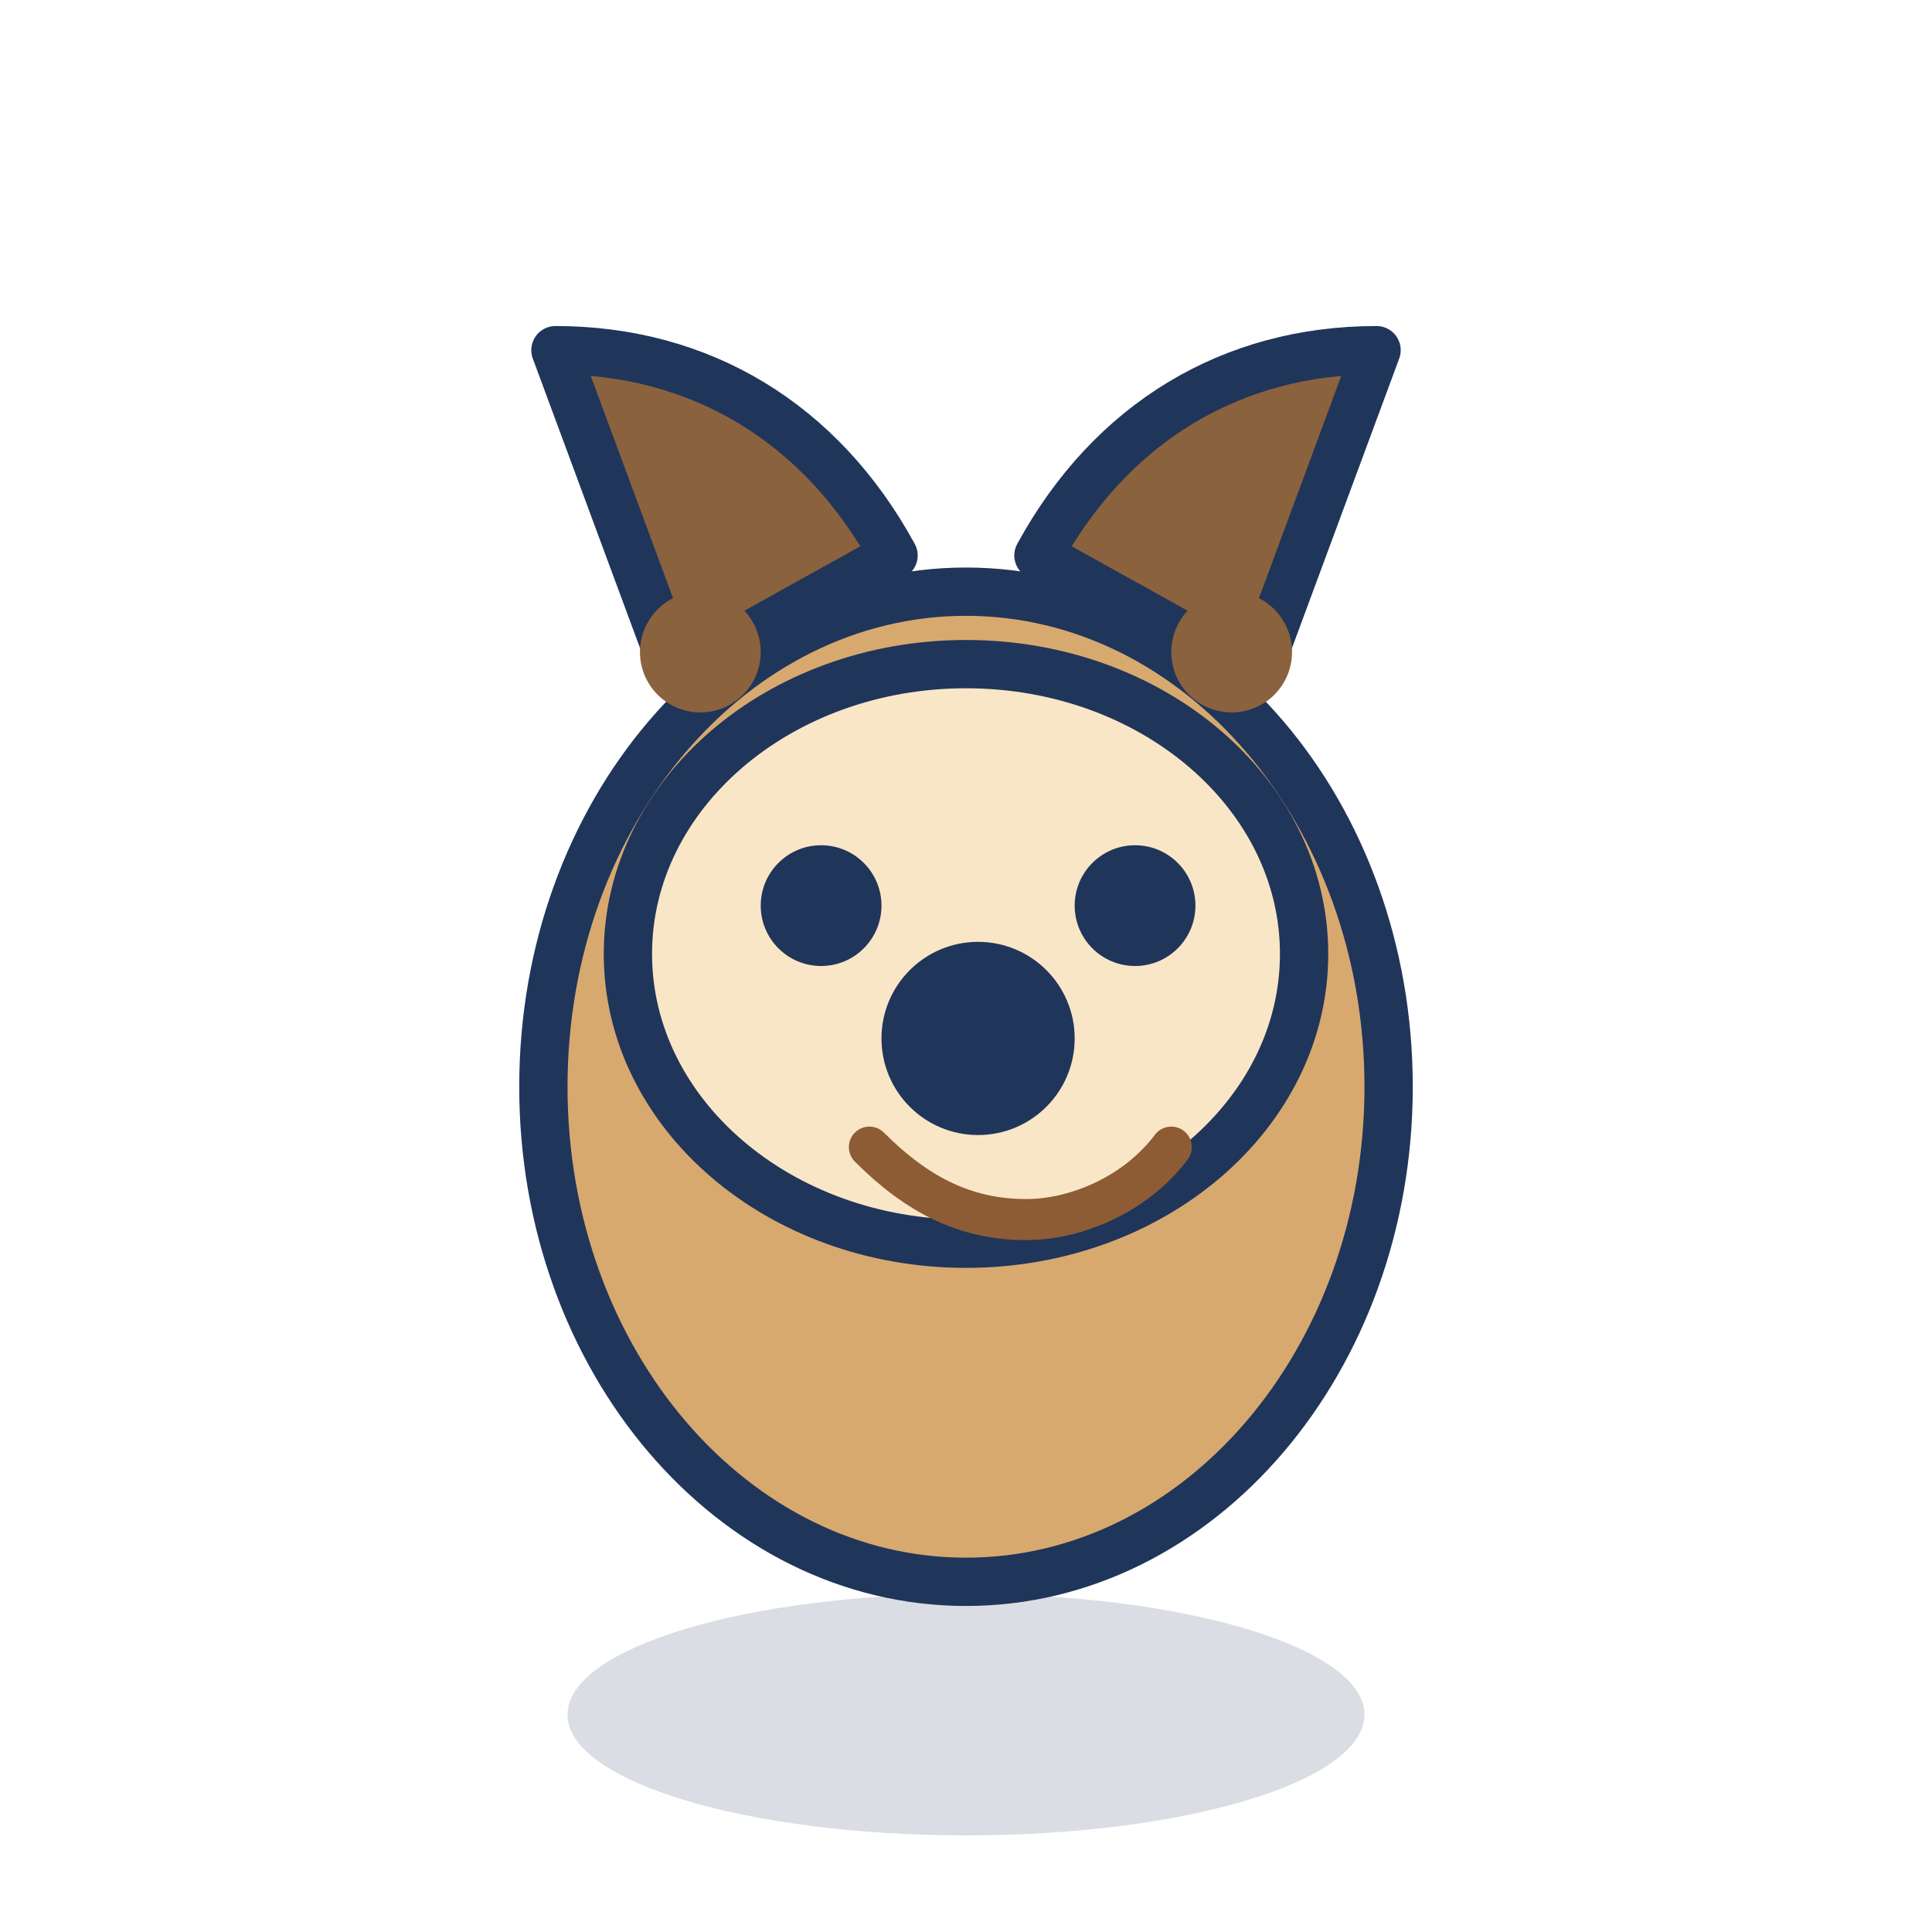
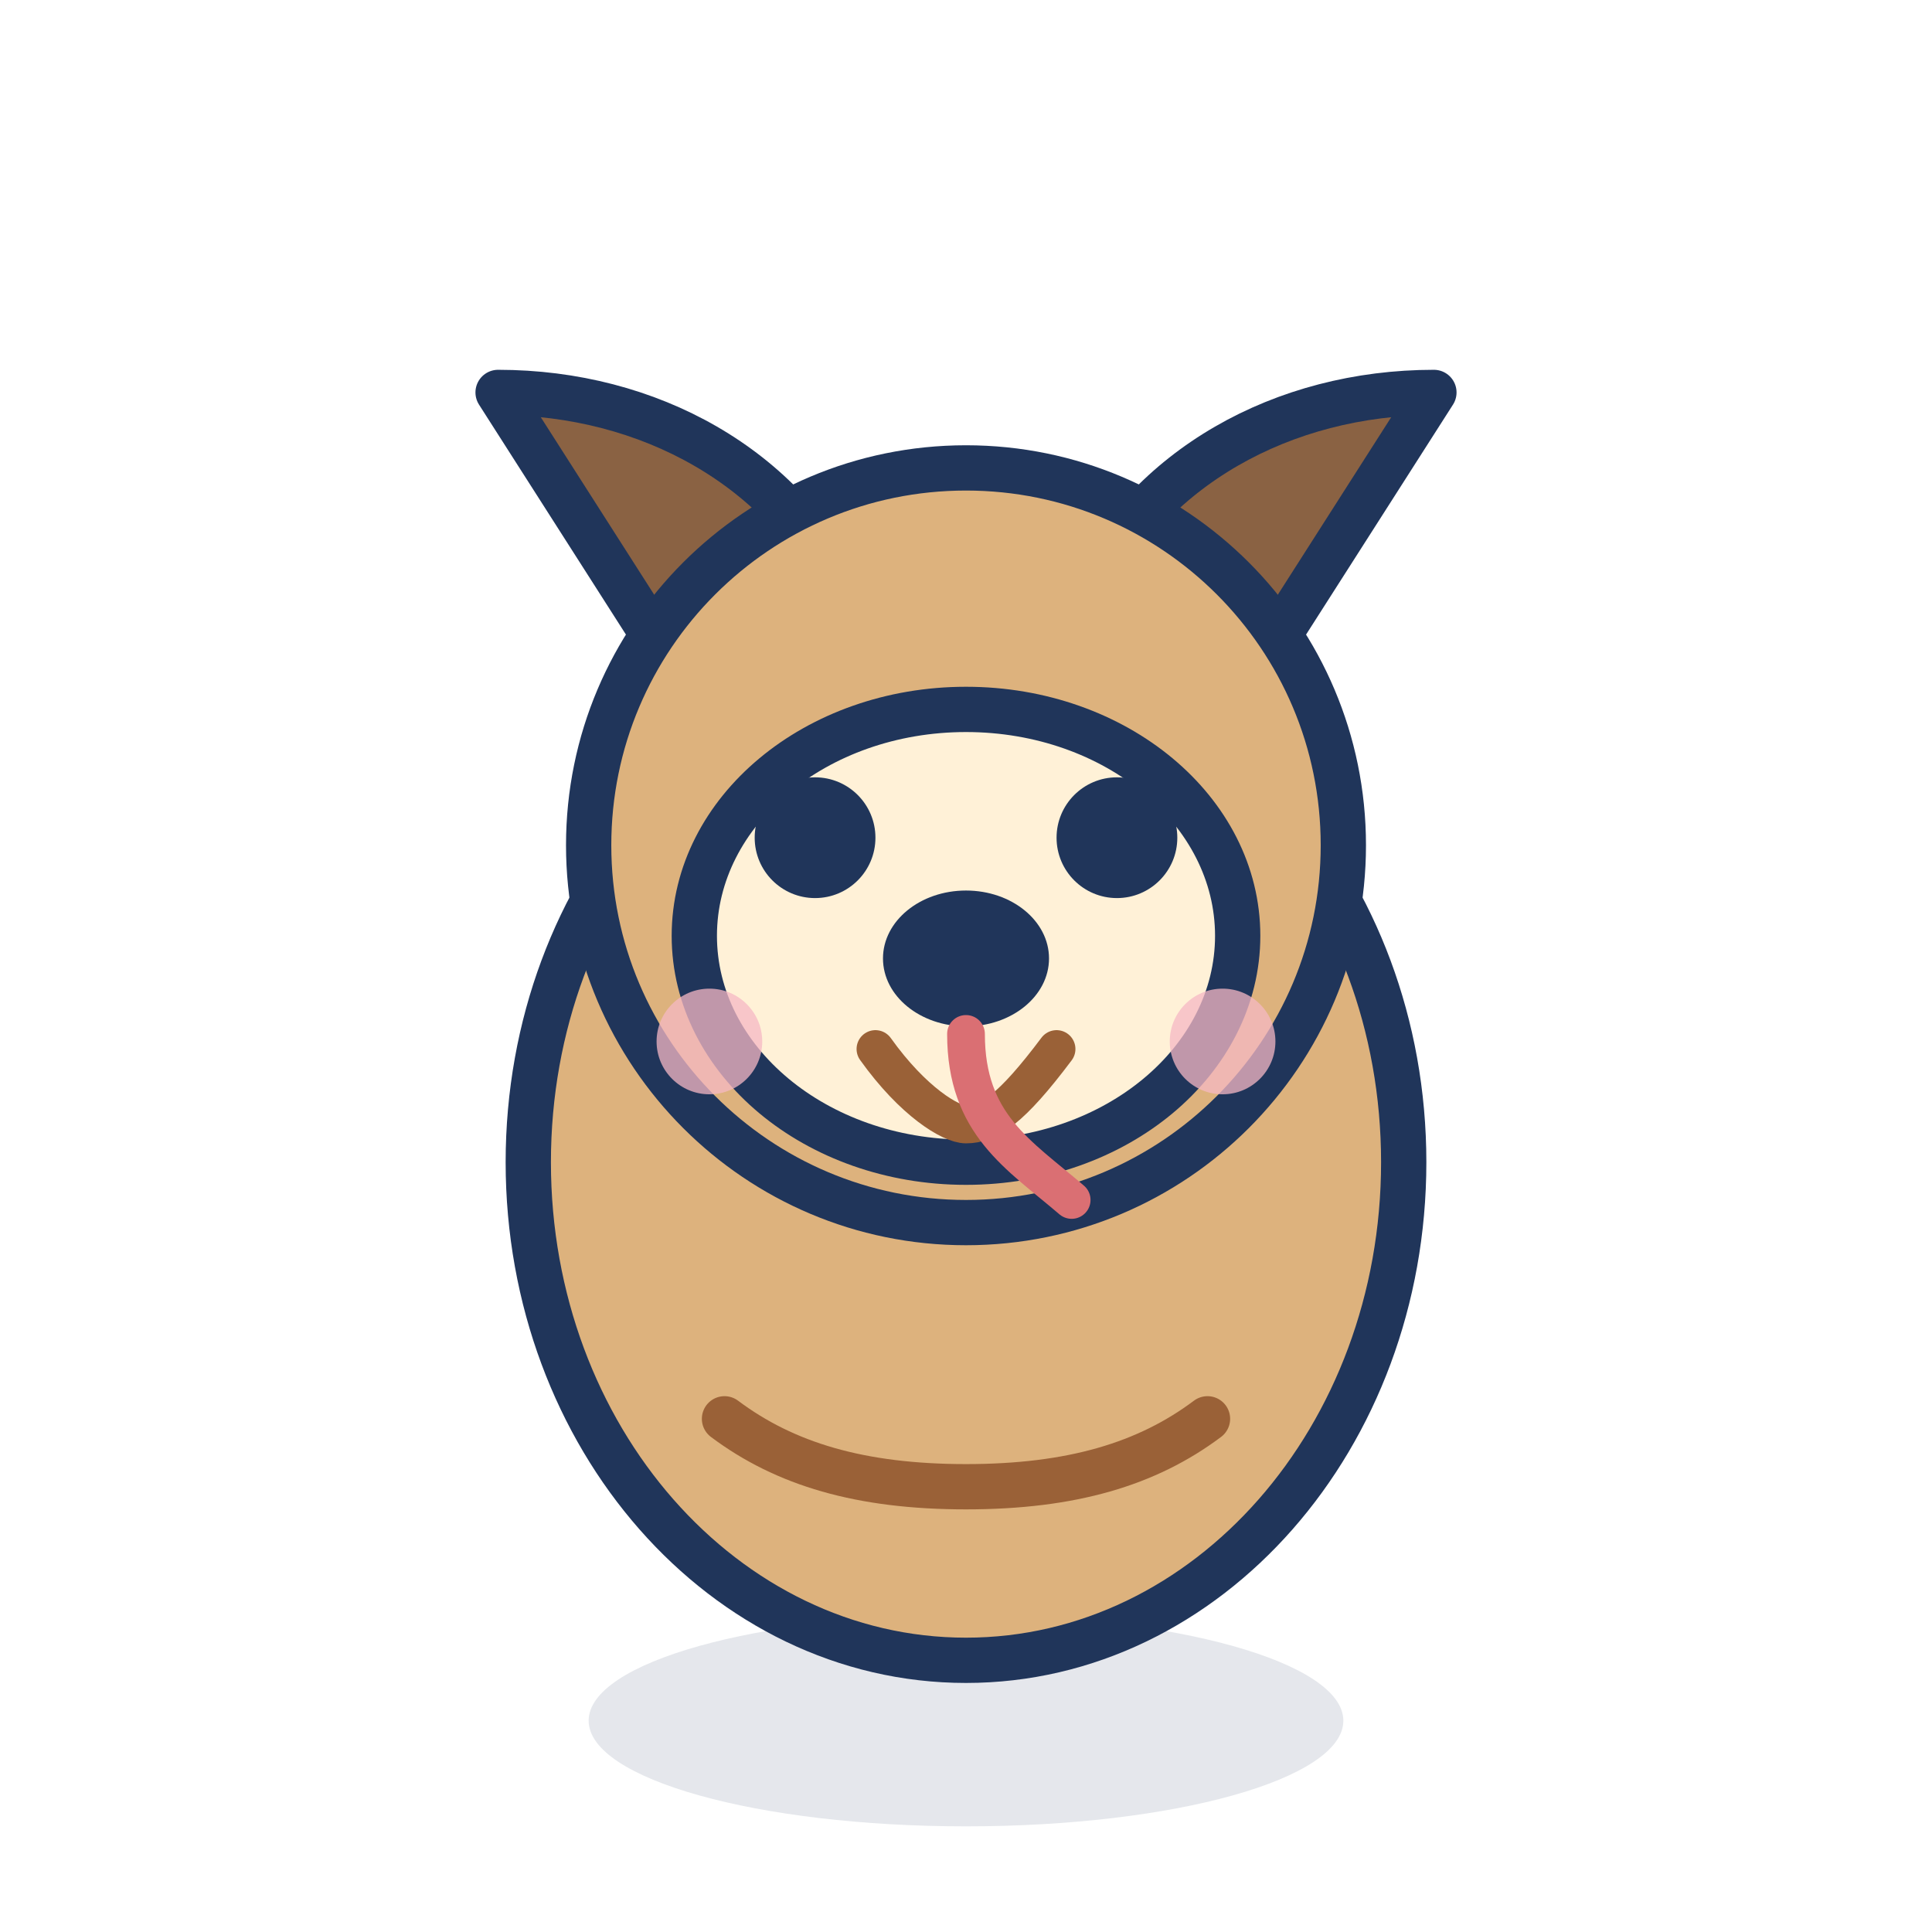
- <svg xmlns="http://www.w3.org/2000/svg" viewBox="0 0 160 160">
-   <ellipse cx="80" cy="142" rx="33" ry="10" fill="#314565" opacity=".18" />
-   <ellipse cx="80" cy="90" rx="35" ry="41" fill="#d7a96f" stroke="#20355a" stroke-width="4" />
-   <path d="M56 56 46 29c12 0 22 6 28 17Z" fill="#8a623d" stroke="#20355a" stroke-width="4" stroke-linejoin="round" />
-   <path d="M104 56 114 29c-12 0-22 6-28 17Z" fill="#8a623d" stroke="#20355a" stroke-width="4" stroke-linejoin="round" />
-   <ellipse cx="80" cy="79" rx="28" ry="24" fill="#f9e6c6" stroke="#20355a" stroke-width="4" />
-   <circle cx="68" cy="75" r="5" fill="#20355a" />
-   <circle cx="94" cy="75" r="5" fill="#20355a" />
-   <circle cx="81" cy="86" r="8" fill="#20355a" />
-   <path d="M72 95c4 4 8 6 13 6 4 0 9-2 12-6" fill="none" stroke="#8d5c34" stroke-width="3.4" stroke-linecap="round" />
-   <circle cx="58" cy="54" r="5" fill="#8a623d" />
-   <circle cx="102" cy="54" r="5" fill="#8a623d" />
+ <svg xmlns="http://www.w3.org/2000/svg" viewBox="0 0 256 256">
+   <ellipse cx="128" cy="228" rx="50" ry="14" fill="#20355a" opacity=".12" />
+   <path d="M89 88 66 52c20 0 38 10 46 27Z" fill="#8a6243" stroke="#20355a" stroke-width="6" stroke-linejoin="round" />
+   <path d="M167 88l23-36c-20 0-38 10-46 27Z" fill="#8a6243" stroke="#20355a" stroke-width="6" stroke-linejoin="round" />
+   <ellipse cx="128" cy="154" rx="58" ry="66" fill="#ddb27d" stroke="#20355a" stroke-width="6" />
+   <circle cx="128" cy="112" r="50" fill="#ddb27d" stroke="#20355a" stroke-width="6" />
+   <ellipse cx="128" cy="124" rx="36" ry="30" fill="#fff1d7" stroke="#20355a" stroke-width="6" />
+   <circle cx="108" cy="111" r="8" fill="#20355a" />
+   <circle cx="148" cy="111" r="8" fill="#20355a" />
+   <circle cx="94" cy="138" r="7" fill="#f6b8c4" opacity=".75" />
+   <circle cx="162" cy="138" r="7" fill="#f6b8c4" opacity=".75" />
+   <ellipse cx="128" cy="127" rx="11" ry="9" fill="#20355a" />
+   <path d="M116 139c5 7 10 10 12 10 3 0 6-2 12-10" fill="none" stroke="#9a6137" stroke-width="5" stroke-linecap="round" />
+   <path d="M128 137c0 12 7 16 14 22" fill="none" stroke="#da6f73" stroke-width="5" stroke-linecap="round" />
+   <path d="M96 188c8 6 18 9 32 9s24-3 32-9" fill="none" stroke="#9a6137" stroke-width="6" stroke-linecap="round" />
</svg>
